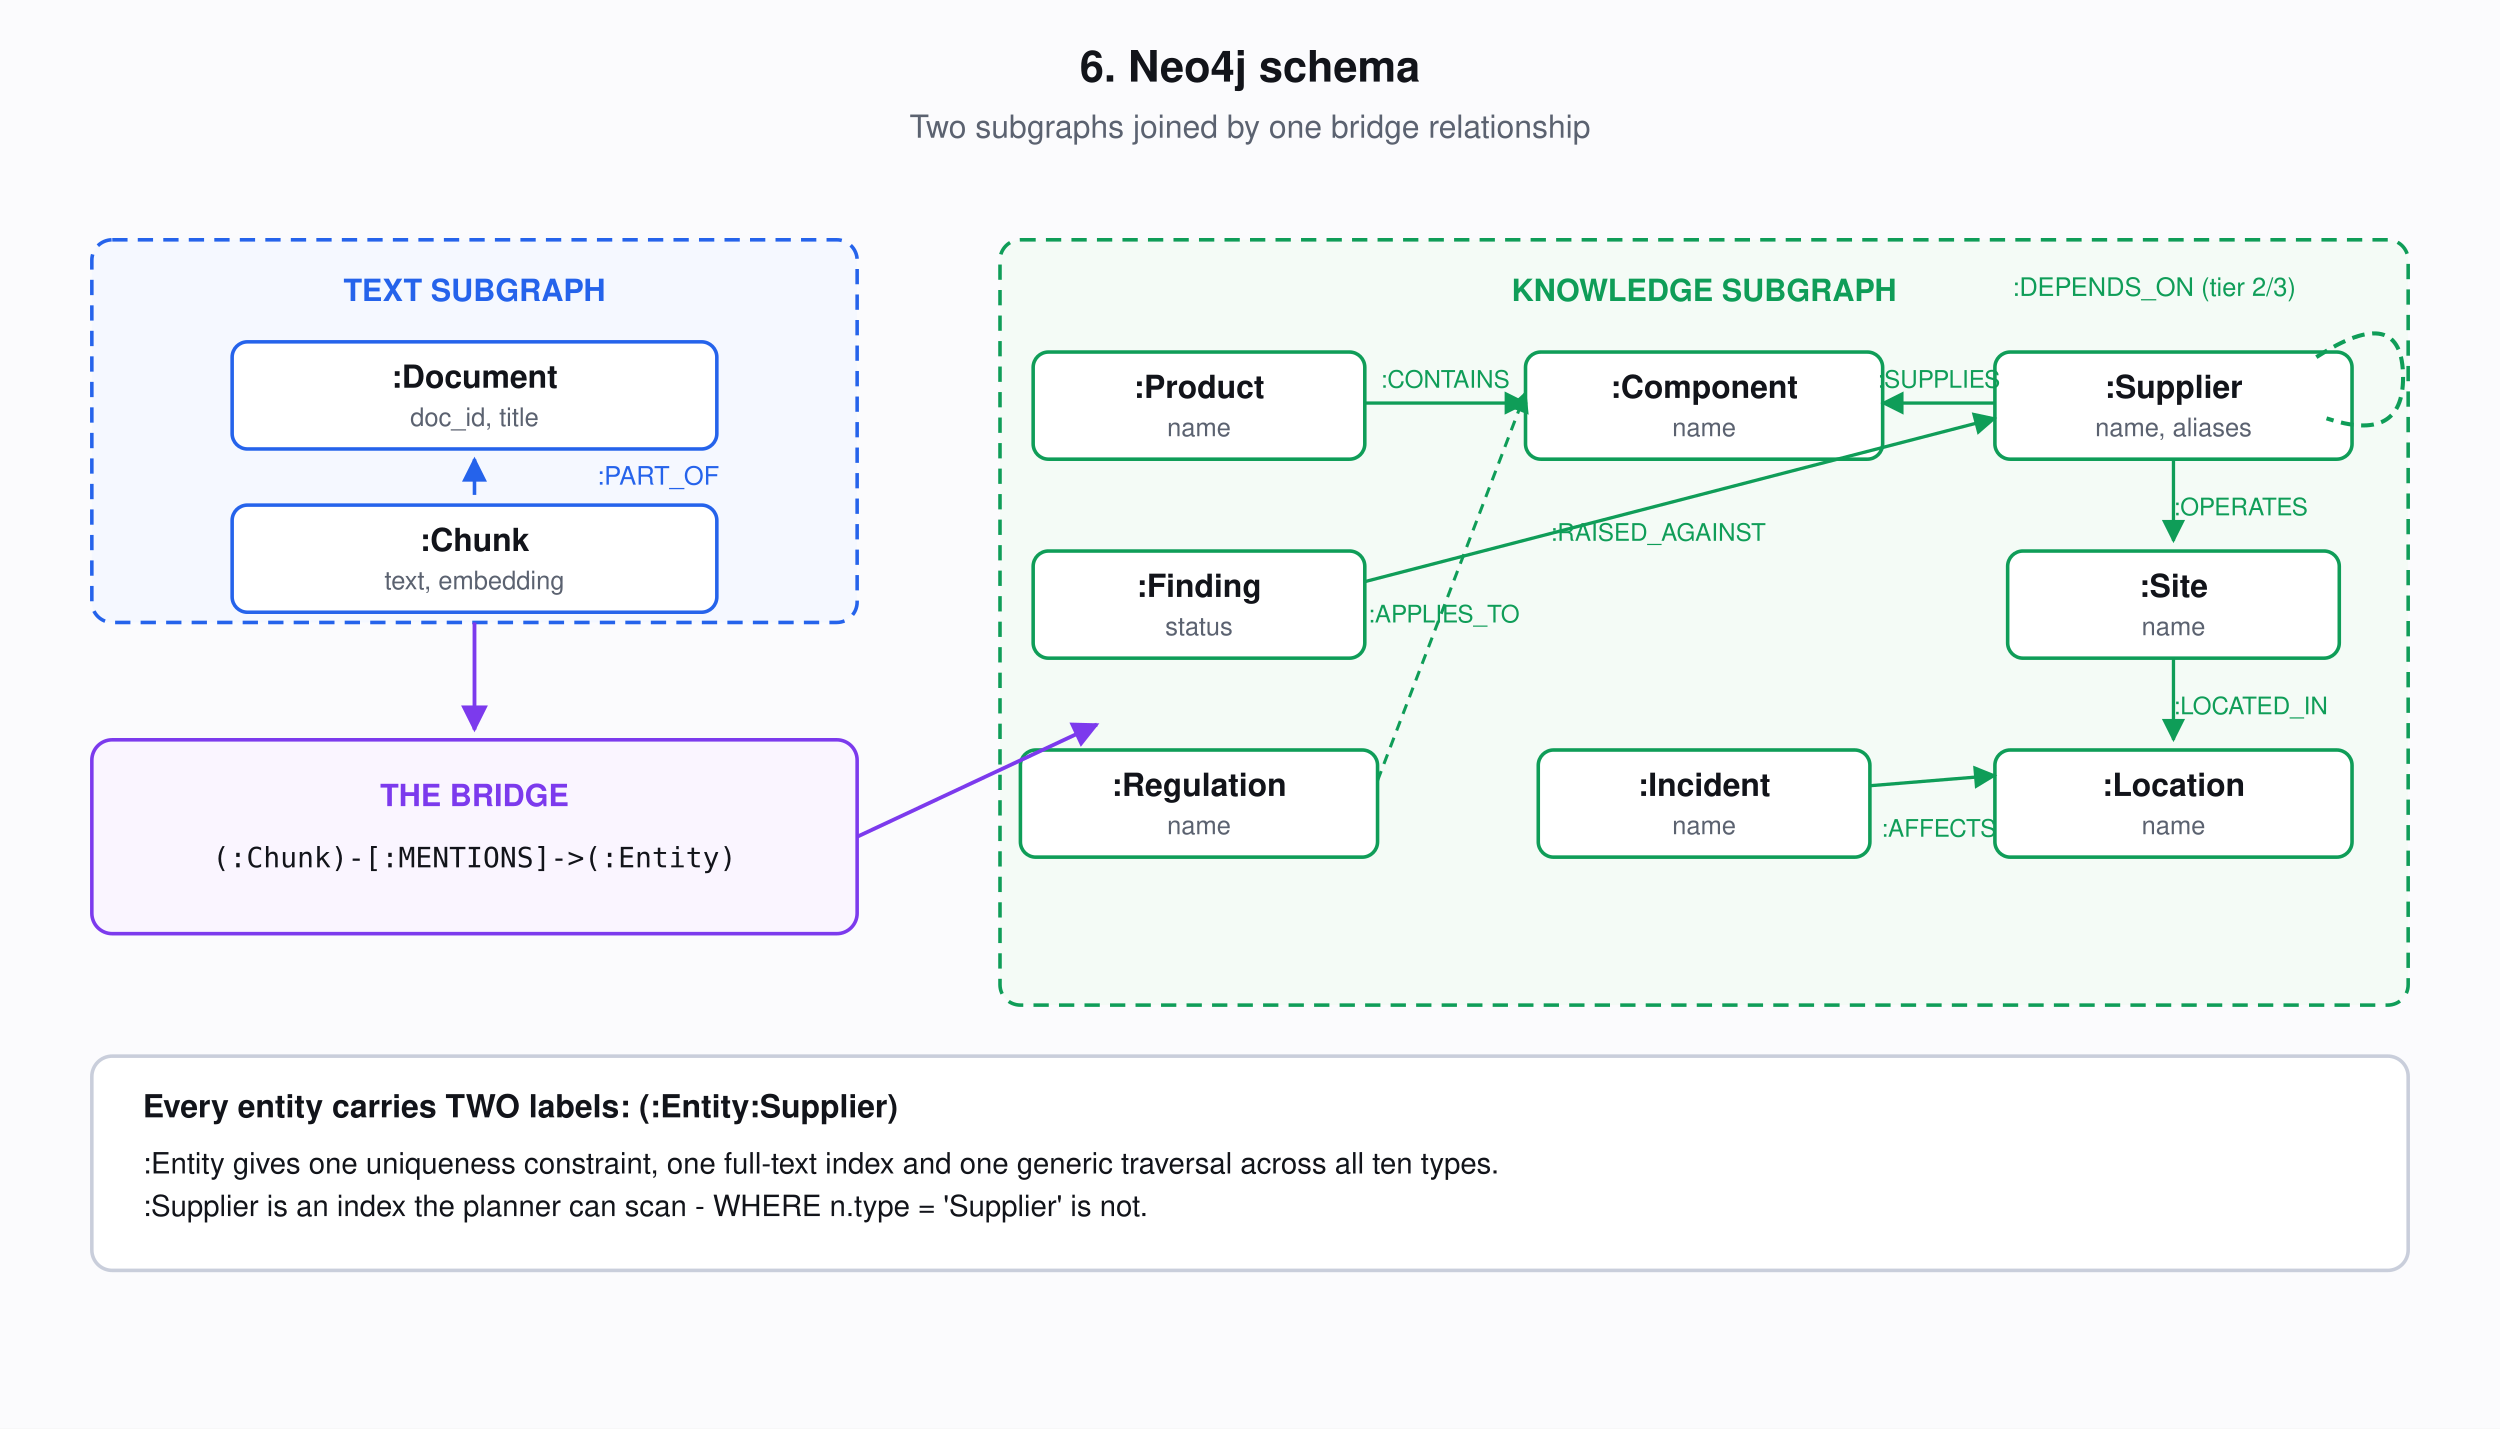
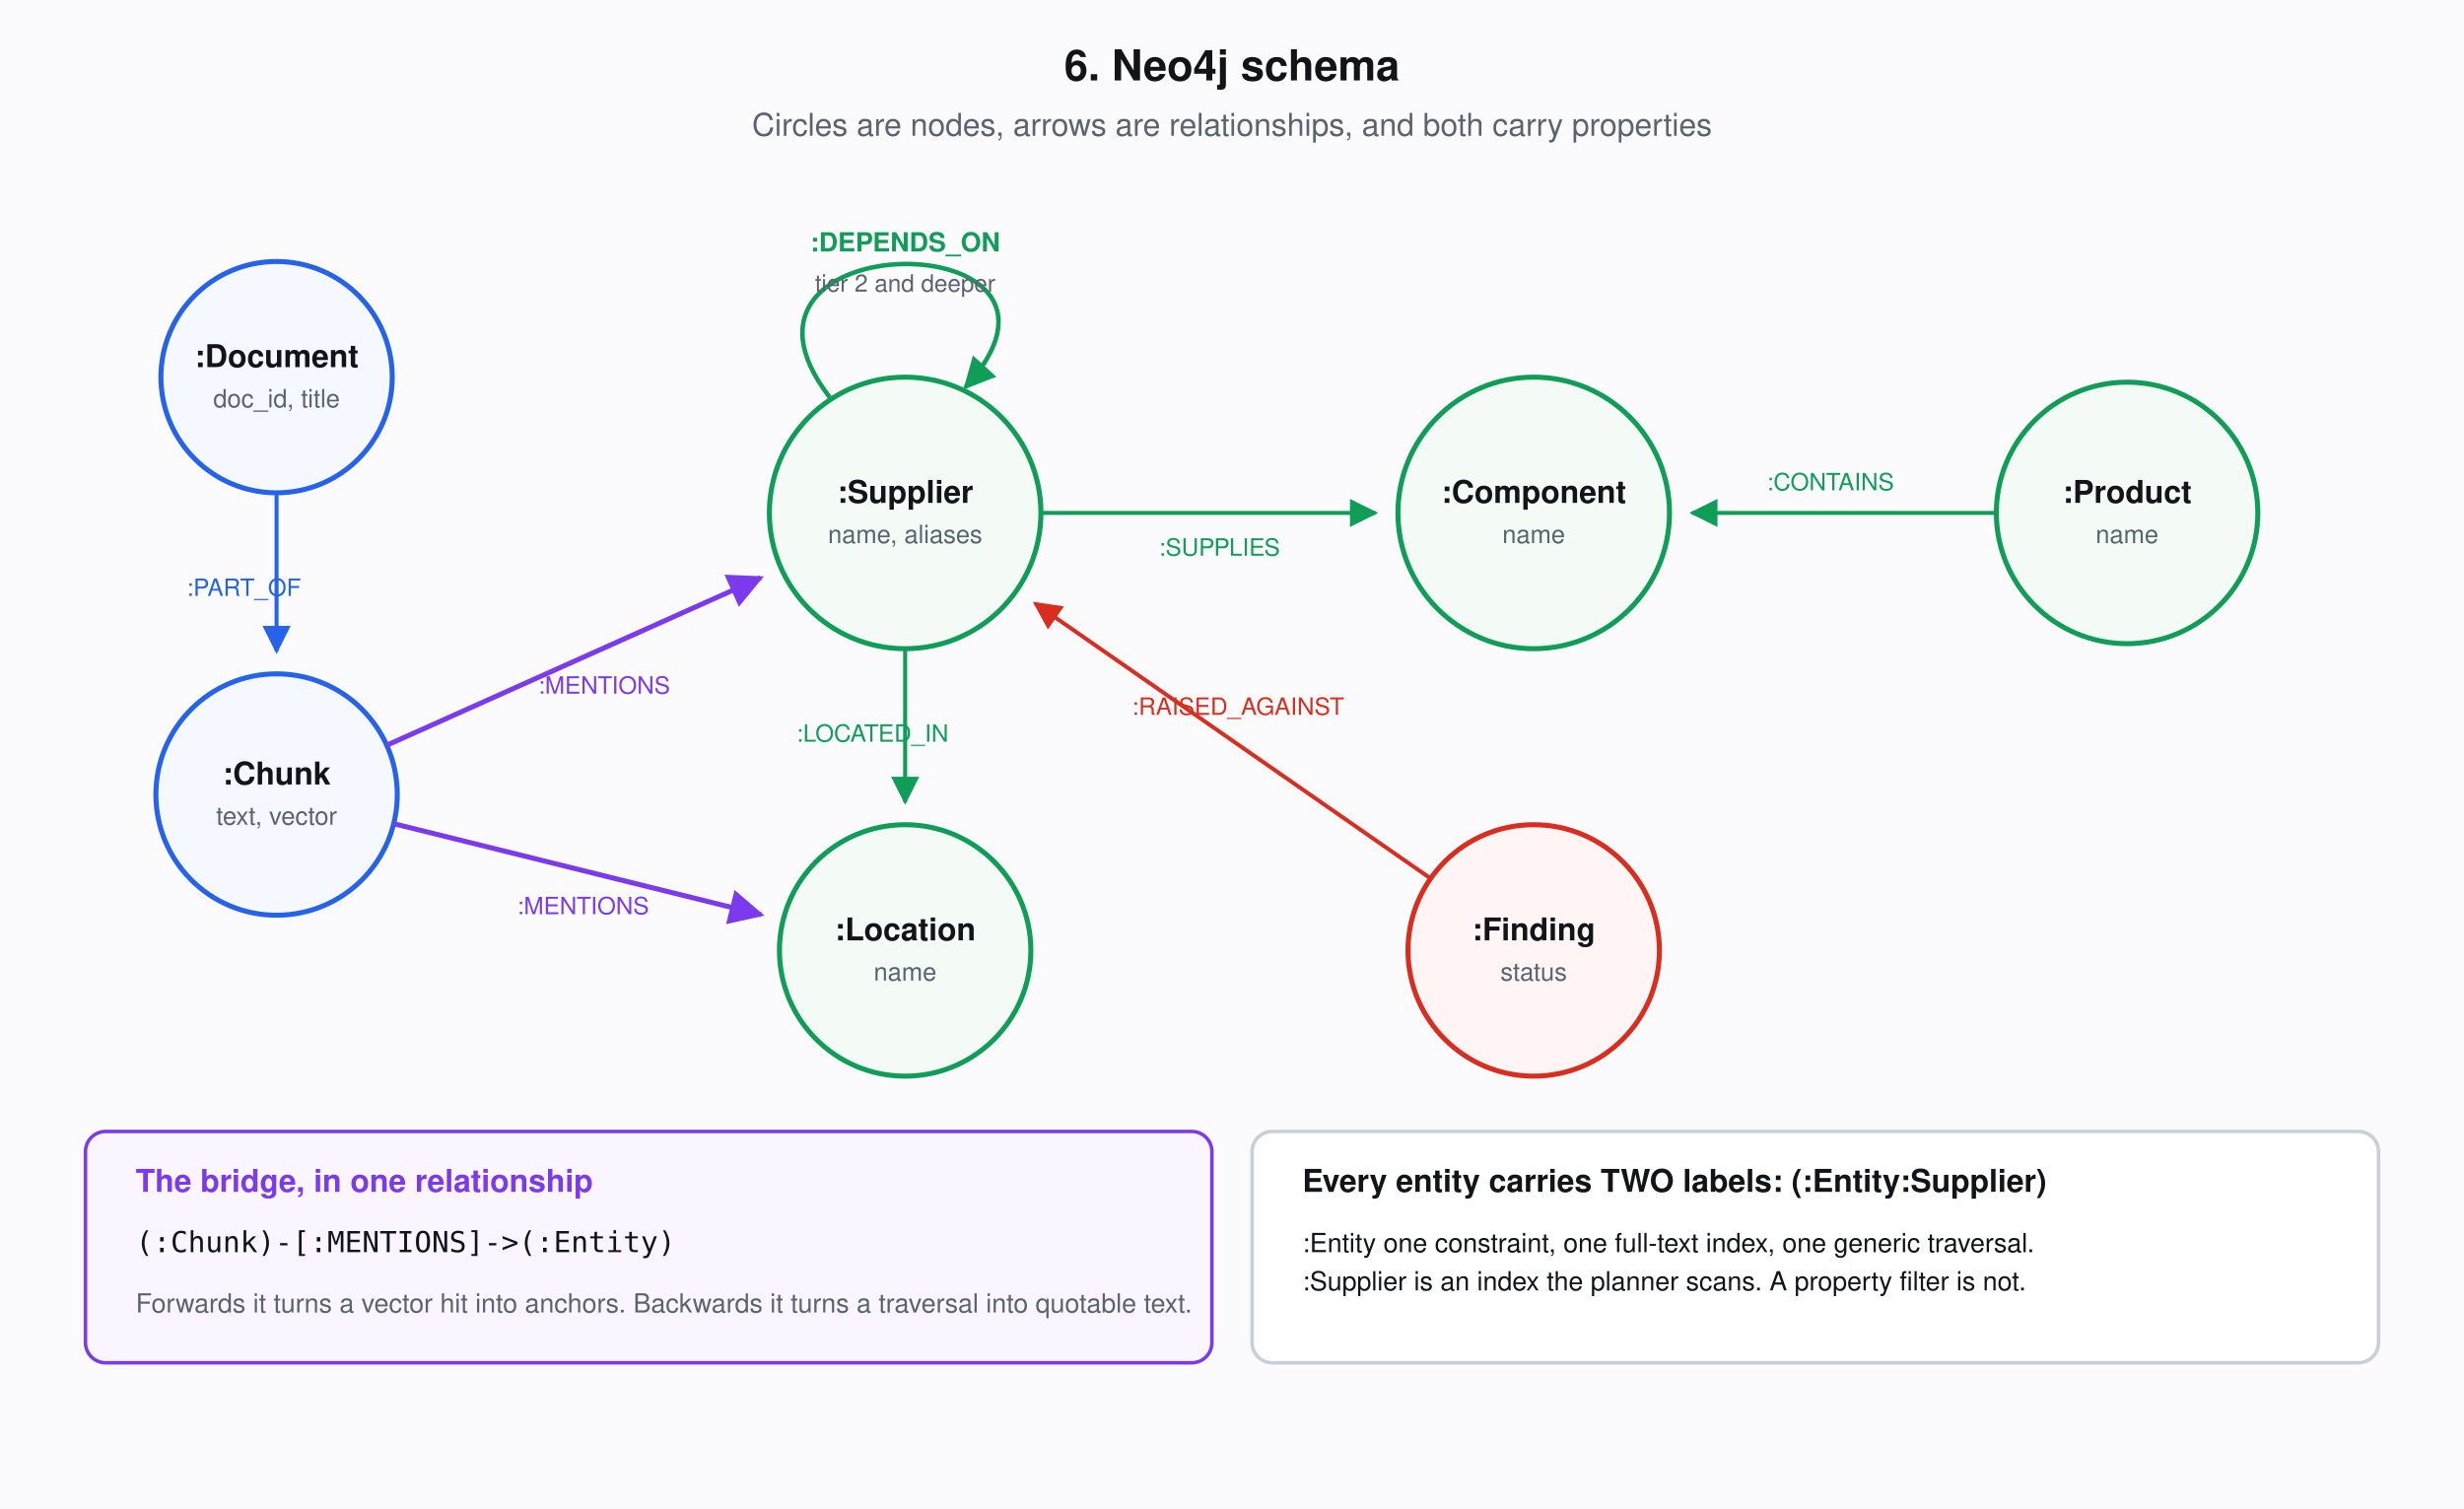
- <svg xmlns="http://www.w3.org/2000/svg" viewBox="0 0 980 560" width="980" height="560" role="img" aria-label="Neo4j graph schema">
+ <svg xmlns="http://www.w3.org/2000/svg" viewBox="0 0 980 600" width="980" height="600" role="img" aria-label="Neo4j graph schema, drawn as a graph">
  <defs>
    <marker id="arrow-0f9d58" viewBox="0 0 10 10" refX="9" refY="5" markerWidth="7" markerHeight="7" orient="auto-start-reverse">
      <path d="M 0 0 L 10 5 L 0 10 z" fill="#0f9d58" />
    </marker>
    <marker id="arrow-2563eb" viewBox="0 0 10 10" refX="9" refY="5" markerWidth="7" markerHeight="7" orient="auto-start-reverse">
      <path d="M 0 0 L 10 5 L 0 10 z" fill="#2563eb" />
    </marker>
    <marker id="arrow-7c3aed" viewBox="0 0 10 10" refX="9" refY="5" markerWidth="7" markerHeight="7" orient="auto-start-reverse">
      <path d="M 0 0 L 10 5 L 0 10 z" fill="#7c3aed" />
    </marker>
+     <marker id="arrow-d92d20" viewBox="0 0 10 10" refX="9" refY="5" markerWidth="7" markerHeight="7" orient="auto-start-reverse">
+       <path d="M 0 0 L 10 5 L 0 10 z" fill="#d92d20" />
+     </marker>
  </defs>
-   <rect width="980" height="560" fill="#fbfbfd" />
+   <rect width="980" height="600" fill="#fbfbfd" />
  <text x="490.0" y="32.0" font-family="-apple-system, BlinkMacSystemFont, 'Segoe UI', Helvetica, Arial, sans-serif" font-size="17" fill="#12141a" text-anchor="middle" font-weight="600">6. Neo4j schema</text>
-   <text x="490.0" y="54.0" font-family="-apple-system, BlinkMacSystemFont, 'Segoe UI', Helvetica, Arial, sans-serif" font-size="12.5" fill="#5b6270" text-anchor="middle">Two subgraphs joined by one bridge relationship</text>
-   <rect x="36.0" y="94.0" width="300.0" height="150.0" rx="8" fill="#f5f8ff" stroke="#2563eb" stroke-width="1.4" stroke-dasharray="6 4" />
-   <text x="186.0" y="118.0" font-family="-apple-system, BlinkMacSystemFont, 'Segoe UI', Helvetica, Arial, sans-serif" font-size="12" fill="#2563eb" text-anchor="middle" font-weight="600">TEXT SUBGRAPH</text>
-   <rect x="91.0" y="134.0" width="190.0" height="42.0" rx="6" fill="#ffffff" stroke="#2563eb" stroke-width="1.4" />
-   <text x="186.0" y="152.0" font-family="-apple-system, BlinkMacSystemFont, 'Segoe UI', Helvetica, Arial, sans-serif" font-size="12.5" fill="#12141a" text-anchor="middle" font-weight="600">:Document</text>
-   <text x="186.0" y="167.0" font-family="-apple-system, BlinkMacSystemFont, 'Segoe UI', Helvetica, Arial, sans-serif" font-size="10" fill="#5b6270" text-anchor="middle">doc_id, title</text>
-   <rect x="91.0" y="198.0" width="190.0" height="42.0" rx="6" fill="#ffffff" stroke="#2563eb" stroke-width="1.4" />
-   <text x="186.0" y="216.0" font-family="-apple-system, BlinkMacSystemFont, 'Segoe UI', Helvetica, Arial, sans-serif" font-size="12.5" fill="#12141a" text-anchor="middle" font-weight="600">:Chunk</text>
-   <text x="186.0" y="231.0" font-family="-apple-system, BlinkMacSystemFont, 'Segoe UI', Helvetica, Arial, sans-serif" font-size="10" fill="#5b6270" text-anchor="middle">text, embedding</text>
-   <line x1="186.0" y1="194.0" x2="186.0" y2="180.0" stroke="#2563eb" stroke-width="1.4" marker-end="url(#arrow-2563eb)" />
-   <text x="258.0" y="190.0" font-family="-apple-system, BlinkMacSystemFont, 'Segoe UI', Helvetica, Arial, sans-serif" font-size="10" fill="#2563eb" text-anchor="middle">:PART_OF</text>
-   <rect x="392.0" y="94.0" width="552.0" height="300.0" rx="8" fill="#f4fbf6" stroke="#0f9d58" stroke-width="1.4" stroke-dasharray="6 4" />
-   <text x="668.0" y="118.0" font-family="-apple-system, BlinkMacSystemFont, 'Segoe UI', Helvetica, Arial, sans-serif" font-size="12" fill="#0f9d58" text-anchor="middle" font-weight="600">KNOWLEDGE SUBGRAPH</text>
-   <rect x="405.0" y="138.0" width="130.0" height="42.0" rx="6" fill="#ffffff" stroke="#0f9d58" stroke-width="1.4" />
-   <text x="470.0" y="156.0" font-family="-apple-system, BlinkMacSystemFont, 'Segoe UI', Helvetica, Arial, sans-serif" font-size="12.5" fill="#12141a" text-anchor="middle" font-weight="600">:Product</text>
-   <text x="470.0" y="171.0" font-family="-apple-system, BlinkMacSystemFont, 'Segoe UI', Helvetica, Arial, sans-serif" font-size="10" fill="#5b6270" text-anchor="middle">name</text>
-   <rect x="598.0" y="138.0" width="140.0" height="42.0" rx="6" fill="#ffffff" stroke="#0f9d58" stroke-width="1.4" />
-   <text x="668.0" y="156.0" font-family="-apple-system, BlinkMacSystemFont, 'Segoe UI', Helvetica, Arial, sans-serif" font-size="12.5" fill="#12141a" text-anchor="middle" font-weight="600">:Component</text>
-   <text x="668.0" y="171.0" font-family="-apple-system, BlinkMacSystemFont, 'Segoe UI', Helvetica, Arial, sans-serif" font-size="10" fill="#5b6270" text-anchor="middle">name</text>
-   <rect x="782.0" y="138.0" width="140.0" height="42.0" rx="6" fill="#ffffff" stroke="#0f9d58" stroke-width="1.4" />
-   <text x="852.0" y="156.0" font-family="-apple-system, BlinkMacSystemFont, 'Segoe UI', Helvetica, Arial, sans-serif" font-size="12.5" fill="#12141a" text-anchor="middle" font-weight="600">:Supplier</text>
-   <text x="852.0" y="171.0" font-family="-apple-system, BlinkMacSystemFont, 'Segoe UI', Helvetica, Arial, sans-serif" font-size="10" fill="#5b6270" text-anchor="middle">name, aliases</text>
-   <rect x="787.0" y="216.0" width="130.0" height="42.0" rx="6" fill="#ffffff" stroke="#0f9d58" stroke-width="1.4" />
-   <text x="852.0" y="234.0" font-family="-apple-system, BlinkMacSystemFont, 'Segoe UI', Helvetica, Arial, sans-serif" font-size="12.5" fill="#12141a" text-anchor="middle" font-weight="600">:Site</text>
-   <text x="852.0" y="249.0" font-family="-apple-system, BlinkMacSystemFont, 'Segoe UI', Helvetica, Arial, sans-serif" font-size="10" fill="#5b6270" text-anchor="middle">name</text>
-   <rect x="782.0" y="294.0" width="140.0" height="42.0" rx="6" fill="#ffffff" stroke="#0f9d58" stroke-width="1.4" />
-   <text x="852.0" y="312.0" font-family="-apple-system, BlinkMacSystemFont, 'Segoe UI', Helvetica, Arial, sans-serif" font-size="12.5" fill="#12141a" text-anchor="middle" font-weight="600">:Location</text>
-   <text x="852.0" y="327.0" font-family="-apple-system, BlinkMacSystemFont, 'Segoe UI', Helvetica, Arial, sans-serif" font-size="10" fill="#5b6270" text-anchor="middle">name</text>
-   <rect x="405.0" y="216.0" width="130.0" height="42.0" rx="6" fill="#ffffff" stroke="#0f9d58" stroke-width="1.4" />
-   <text x="470.0" y="234.0" font-family="-apple-system, BlinkMacSystemFont, 'Segoe UI', Helvetica, Arial, sans-serif" font-size="12.5" fill="#12141a" text-anchor="middle" font-weight="600">:Finding</text>
-   <text x="470.0" y="249.0" font-family="-apple-system, BlinkMacSystemFont, 'Segoe UI', Helvetica, Arial, sans-serif" font-size="10" fill="#5b6270" text-anchor="middle">status</text>
-   <rect x="400.0" y="294.0" width="140.0" height="42.0" rx="6" fill="#ffffff" stroke="#0f9d58" stroke-width="1.4" />
-   <text x="470.0" y="312.0" font-family="-apple-system, BlinkMacSystemFont, 'Segoe UI', Helvetica, Arial, sans-serif" font-size="12.5" fill="#12141a" text-anchor="middle" font-weight="600">:Regulation</text>
-   <text x="470.0" y="327.0" font-family="-apple-system, BlinkMacSystemFont, 'Segoe UI', Helvetica, Arial, sans-serif" font-size="10" fill="#5b6270" text-anchor="middle">name</text>
-   <rect x="603.0" y="294.0" width="130.0" height="42.0" rx="6" fill="#ffffff" stroke="#0f9d58" stroke-width="1.4" />
-   <text x="668.0" y="312.0" font-family="-apple-system, BlinkMacSystemFont, 'Segoe UI', Helvetica, Arial, sans-serif" font-size="12.5" fill="#12141a" text-anchor="middle" font-weight="600">:Incident</text>
-   <text x="668.0" y="327.0" font-family="-apple-system, BlinkMacSystemFont, 'Segoe UI', Helvetica, Arial, sans-serif" font-size="10" fill="#5b6270" text-anchor="middle">name</text>
-   <line x1="535.0" y1="158.0" x2="598.0" y2="158.0" stroke="#0f9d58" stroke-width="1.3" marker-end="url(#arrow-0f9d58)" />
-   <text x="566.5" y="152.0" font-family="-apple-system, BlinkMacSystemFont, 'Segoe UI', Helvetica, Arial, sans-serif" font-size="9.5" fill="#0f9d58" text-anchor="middle">:CONTAINS</text>
-   <line x1="782.0" y1="158.0" x2="738.0" y2="158.0" stroke="#0f9d58" stroke-width="1.3" marker-end="url(#arrow-0f9d58)" />
-   <text x="760.0" y="152.0" font-family="-apple-system, BlinkMacSystemFont, 'Segoe UI', Helvetica, Arial, sans-serif" font-size="9.5" fill="#0f9d58" text-anchor="middle">:SUPPLIES</text>
-   <line x1="852.0" y1="180.0" x2="852.0" y2="212.0" stroke="#0f9d58" stroke-width="1.3" marker-end="url(#arrow-0f9d58)" />
-   <text x="852.0" y="202.0" font-family="-apple-system, BlinkMacSystemFont, 'Segoe UI', Helvetica, Arial, sans-serif" font-size="9.5" fill="#0f9d58" text-anchor="start">:OPERATES</text>
-   <line x1="852.0" y1="258.0" x2="852.0" y2="290.0" stroke="#0f9d58" stroke-width="1.3" marker-end="url(#arrow-0f9d58)" />
-   <text x="852.0" y="280.0" font-family="-apple-system, BlinkMacSystemFont, 'Segoe UI', Helvetica, Arial, sans-serif" font-size="9.5" fill="#0f9d58" text-anchor="start">:LOCATED_IN</text>
-   <line x1="535.0" y1="228.0" x2="782.0" y2="164.0" stroke="#0f9d58" stroke-width="1.3" marker-end="url(#arrow-0f9d58)" />
-   <text x="650.0" y="212.0" font-family="-apple-system, BlinkMacSystemFont, 'Segoe UI', Helvetica, Arial, sans-serif" font-size="9.5" fill="#0f9d58" text-anchor="middle">:RAISED_AGAINST</text>
-   <line x1="540.0" y1="306.0" x2="598.0" y2="154.0" stroke="#0f9d58" stroke-width="1.2" stroke-dasharray="4 3" marker-end="url(#arrow-0f9d58)" />
-   <text x="566.0" y="244.0" font-family="-apple-system, BlinkMacSystemFont, 'Segoe UI', Helvetica, Arial, sans-serif" font-size="9.5" fill="#0f9d58" text-anchor="middle">:APPLIES_TO</text>
-   <line x1="733.0" y1="308.0" x2="782.0" y2="304.0" stroke="#0f9d58" stroke-width="1.3" marker-end="url(#arrow-0f9d58)" />
-   <text x="760.0" y="328.0" font-family="-apple-system, BlinkMacSystemFont, 'Segoe UI', Helvetica, Arial, sans-serif" font-size="9.5" fill="#0f9d58" text-anchor="middle">:AFFECTS</text>
-   <path d="M 908 140 q 34 -22 34 8 q 0 26 -30 16" fill="none" stroke="#0f9d58" stroke-width="1.6" stroke-dasharray="5 3" />
-   <text x="900.0" y="116.0" font-family="-apple-system, BlinkMacSystemFont, 'Segoe UI', Helvetica, Arial, sans-serif" font-size="10" fill="#0f9d58" text-anchor="end">:DEPENDS_ON  (tier 2/3)</text>
-   <rect x="36.0" y="290.0" width="300.0" height="76.0" rx="8" fill="#faf5ff" stroke="#7c3aed" stroke-width="1.4" />
-   <text x="186.0" y="316.0" font-family="-apple-system, BlinkMacSystemFont, 'Segoe UI', Helvetica, Arial, sans-serif" font-size="12" fill="#7c3aed" text-anchor="middle" font-weight="600">THE BRIDGE</text>
-   <text x="186.0" y="340.0" font-family="ui-monospace, SFMono-Regular, Menlo, Consolas, monospace" font-size="11" fill="#12141a" text-anchor="middle">(:Chunk)-[:MENTIONS]-&gt;(:Entity)</text>
-   <line x1="186.0" y1="244.0" x2="186.0" y2="286.0" stroke="#7c3aed" stroke-width="1.5" marker-end="url(#arrow-7c3aed)" />
-   <line x1="336.0" y1="328.0" x2="430.0" y2="284.0" stroke="#7c3aed" stroke-width="1.5" marker-end="url(#arrow-7c3aed)" />
-   <rect x="36.0" y="414.0" width="908.0" height="84.0" rx="8" fill="#ffffff" stroke="#c9cedb" stroke-width="1.4" />
-   <text x="56.0" y="438.0" font-family="-apple-system, BlinkMacSystemFont, 'Segoe UI', Helvetica, Arial, sans-serif" font-size="12.5" fill="#12141a" text-anchor="start" font-weight="600">Every entity carries TWO labels: (:Entity:Supplier)</text>
-   <text x="56.0" y="460.0" font-family="-apple-system, BlinkMacSystemFont, 'Segoe UI', Helvetica, Arial, sans-serif" font-size="11.5" fill="#12141a" text-anchor="start">:Entity  gives one uniqueness constraint, one full-text index and one generic traversal across all ten types.</text>
-   <text x="56.0" y="476.7" font-family="-apple-system, BlinkMacSystemFont, 'Segoe UI', Helvetica, Arial, sans-serif" font-size="11.5" fill="#12141a" text-anchor="start">:Supplier  is an index the planner can scan - WHERE n.type = 'Supplier' is not.</text>
+   <text x="490.0" y="54.0" font-family="-apple-system, BlinkMacSystemFont, 'Segoe UI', Helvetica, Arial, sans-serif" font-size="12.5" fill="#5b6270" text-anchor="middle">Circles are nodes, arrows are relationships, and both carry properties</text>
+   <circle cx="110.0" cy="150.0" r="46.0" fill="#f5f8ff" stroke="#2563eb" stroke-width="2.0" />
+   <text x="110.0" y="146.0" font-family="-apple-system, BlinkMacSystemFont, 'Segoe UI', Helvetica, Arial, sans-serif" font-size="12.5" fill="#12141a" text-anchor="middle" font-weight="600">:Document</text>
+   <text x="110.0" y="162.0" font-family="-apple-system, BlinkMacSystemFont, 'Segoe UI', Helvetica, Arial, sans-serif" font-size="10" fill="#5b6270" text-anchor="middle">doc_id, title</text>
+   <circle cx="110.0" cy="316.0" r="48.0" fill="#f5f8ff" stroke="#2563eb" stroke-width="2.0" />
+   <text x="110.0" y="312.0" font-family="-apple-system, BlinkMacSystemFont, 'Segoe UI', Helvetica, Arial, sans-serif" font-size="12.5" fill="#12141a" text-anchor="middle" font-weight="600">:Chunk</text>
+   <text x="110.0" y="328.0" font-family="-apple-system, BlinkMacSystemFont, 'Segoe UI', Helvetica, Arial, sans-serif" font-size="10" fill="#5b6270" text-anchor="middle">text, vector</text>
+   <circle cx="360.0" cy="204.0" r="54.0" fill="#f4fbf6" stroke="#0f9d58" stroke-width="2.0" />
+   <text x="360.0" y="200.0" font-family="-apple-system, BlinkMacSystemFont, 'Segoe UI', Helvetica, Arial, sans-serif" font-size="12.5" fill="#12141a" text-anchor="middle" font-weight="600">:Supplier</text>
+   <text x="360.0" y="216.0" font-family="-apple-system, BlinkMacSystemFont, 'Segoe UI', Helvetica, Arial, sans-serif" font-size="10" fill="#5b6270" text-anchor="middle">name, aliases</text>
+   <circle cx="360.0" cy="378.0" r="50.0" fill="#f4fbf6" stroke="#0f9d58" stroke-width="2.0" />
+   <text x="360.0" y="374.0" font-family="-apple-system, BlinkMacSystemFont, 'Segoe UI', Helvetica, Arial, sans-serif" font-size="12.5" fill="#12141a" text-anchor="middle" font-weight="600">:Location</text>
+   <text x="360.0" y="390.0" font-family="-apple-system, BlinkMacSystemFont, 'Segoe UI', Helvetica, Arial, sans-serif" font-size="10" fill="#5b6270" text-anchor="middle">name</text>
+   <circle cx="610.0" cy="378.0" r="50.0" fill="#fff5f5" stroke="#d92d20" stroke-width="2.0" />
+   <text x="610.0" y="374.0" font-family="-apple-system, BlinkMacSystemFont, 'Segoe UI', Helvetica, Arial, sans-serif" font-size="12.5" fill="#12141a" text-anchor="middle" font-weight="600">:Finding</text>
+   <text x="610.0" y="390.0" font-family="-apple-system, BlinkMacSystemFont, 'Segoe UI', Helvetica, Arial, sans-serif" font-size="10" fill="#5b6270" text-anchor="middle">status</text>
+   <circle cx="610.0" cy="204.0" r="54.0" fill="#f4fbf6" stroke="#0f9d58" stroke-width="2.0" />
+   <text x="610.0" y="200.0" font-family="-apple-system, BlinkMacSystemFont, 'Segoe UI', Helvetica, Arial, sans-serif" font-size="12.5" fill="#12141a" text-anchor="middle" font-weight="600">:Component</text>
+   <text x="610.0" y="216.0" font-family="-apple-system, BlinkMacSystemFont, 'Segoe UI', Helvetica, Arial, sans-serif" font-size="10" fill="#5b6270" text-anchor="middle">name</text>
+   <circle cx="846.0" cy="204.0" r="52.0" fill="#f4fbf6" stroke="#0f9d58" stroke-width="2.0" />
+   <text x="846.0" y="200.0" font-family="-apple-system, BlinkMacSystemFont, 'Segoe UI', Helvetica, Arial, sans-serif" font-size="12.5" fill="#12141a" text-anchor="middle" font-weight="600">:Product</text>
+   <text x="846.0" y="216.0" font-family="-apple-system, BlinkMacSystemFont, 'Segoe UI', Helvetica, Arial, sans-serif" font-size="10" fill="#5b6270" text-anchor="middle">name</text>
+   <line x1="110.0" y1="196.0" x2="110.0" y2="259.0" stroke="#2563eb" stroke-width="1.6" marker-end="url(#arrow-2563eb)" />
+   <text x="97.0" y="237.0" font-family="-apple-system, BlinkMacSystemFont, 'Segoe UI', Helvetica, Arial, sans-serif" font-size="9.5" fill="#2563eb" text-anchor="middle">:PART_OF</text>
+   <line x1="153.8" y1="296.4" x2="302.5" y2="229.8" stroke="#7c3aed" stroke-width="2.0" marker-end="url(#arrow-7c3aed)" />
+   <text x="240.3" y="275.9" font-family="-apple-system, BlinkMacSystemFont, 'Segoe UI', Helvetica, Arial, sans-serif" font-size="9.5" fill="#7c3aed" text-anchor="middle">:MENTIONS</text>
+   <line x1="156.6" y1="327.6" x2="302.7" y2="363.8" stroke="#7c3aed" stroke-width="2.0" marker-end="url(#arrow-7c3aed)" />
+   <text x="231.9" y="363.6" font-family="-apple-system, BlinkMacSystemFont, 'Segoe UI', Helvetica, Arial, sans-serif" font-size="9.5" fill="#7c3aed" text-anchor="middle">:MENTIONS</text>
+   <line x1="414.0" y1="204.0" x2="547.0" y2="204.0" stroke="#0f9d58" stroke-width="1.6" marker-end="url(#arrow-0f9d58)" />
+   <text x="485.0" y="221.0" font-family="-apple-system, BlinkMacSystemFont, 'Segoe UI', Helvetica, Arial, sans-serif" font-size="9.5" fill="#0f9d58" text-anchor="middle">:SUPPLIES</text>
+   <line x1="794.0" y1="204.0" x2="673.0" y2="204.0" stroke="#0f9d58" stroke-width="1.6" marker-end="url(#arrow-0f9d58)" />
+   <text x="728.0" y="195.0" font-family="-apple-system, BlinkMacSystemFont, 'Segoe UI', Helvetica, Arial, sans-serif" font-size="9.5" fill="#0f9d58" text-anchor="middle">:CONTAINS</text>
+   <line x1="360.0" y1="258.0" x2="360.0" y2="319.0" stroke="#0f9d58" stroke-width="1.6" marker-end="url(#arrow-0f9d58)" />
+   <text x="347.0" y="295.0" font-family="-apple-system, BlinkMacSystemFont, 'Segoe UI', Helvetica, Arial, sans-serif" font-size="9.5" fill="#0f9d58" text-anchor="middle">:LOCATED_IN</text>
+   <line x1="569.0" y1="349.4" x2="411.7" y2="240.0" stroke="#d92d20" stroke-width="1.6" marker-end="url(#arrow-d92d20)" />
+   <text x="492.4" y="284.3" font-family="-apple-system, BlinkMacSystemFont, 'Segoe UI', Helvetica, Arial, sans-serif" font-size="9.5" fill="#d92d20" text-anchor="middle">:RAISED_AGAINST</text>
+   <path d="M 330 158 C 276 88 444 88 384 154" fill="none" stroke="#0f9d58" stroke-width="1.8" marker-end="url(#arrow-0f9d58)" />
+   <text x="360.0" y="100.0" font-family="-apple-system, BlinkMacSystemFont, 'Segoe UI', Helvetica, Arial, sans-serif" font-size="10.5" fill="#0f9d58" text-anchor="middle" font-weight="600">:DEPENDS_ON</text>
+   <text x="360.0" y="116.0" font-family="-apple-system, BlinkMacSystemFont, 'Segoe UI', Helvetica, Arial, sans-serif" font-size="9.5" fill="#5b6270" text-anchor="middle">tier 2 and deeper</text>
+   <rect x="34.0" y="450.0" width="448.0" height="92.0" rx="8" fill="#faf5ff" stroke="#7c3aed" stroke-width="1.4" />
+   <text x="54.0" y="474.0" font-family="-apple-system, BlinkMacSystemFont, 'Segoe UI', Helvetica, Arial, sans-serif" font-size="12.5" fill="#7c3aed" text-anchor="start" font-weight="600">The bridge, in one relationship</text>
+   <text x="54.0" y="498.0" font-family="ui-monospace, SFMono-Regular, Menlo, Consolas, monospace" font-size="11.5" fill="#12141a" text-anchor="start">(:Chunk)-[:MENTIONS]-&gt;(:Entity)</text>
+   <text x="54.0" y="522.0" font-family="-apple-system, BlinkMacSystemFont, 'Segoe UI', Helvetica, Arial, sans-serif" font-size="10.5" fill="#5b6270" text-anchor="start">Forwards it turns a vector hit into anchors. Backwards it turns a traversal into quotable text.</text>
+   <rect x="498.0" y="450.0" width="448.0" height="92.0" rx="8" fill="#ffffff" stroke="#c9cedb" stroke-width="1.4" />
+   <text x="518.0" y="474.0" font-family="-apple-system, BlinkMacSystemFont, 'Segoe UI', Helvetica, Arial, sans-serif" font-size="12.5" fill="#12141a" text-anchor="start" font-weight="600">Every entity carries TWO labels: (:Entity:Supplier)</text>
+   <text x="518.0" y="498.0" font-family="-apple-system, BlinkMacSystemFont, 'Segoe UI', Helvetica, Arial, sans-serif" font-size="10.5" fill="#12141a" text-anchor="start">:Entity  one constraint, one full-text index, one generic traversal.</text>
+   <text x="518.0" y="513.2" font-family="-apple-system, BlinkMacSystemFont, 'Segoe UI', Helvetica, Arial, sans-serif" font-size="10.5" fill="#12141a" text-anchor="start">:Supplier  is an index the planner scans. A property filter is not.</text>
</svg>
